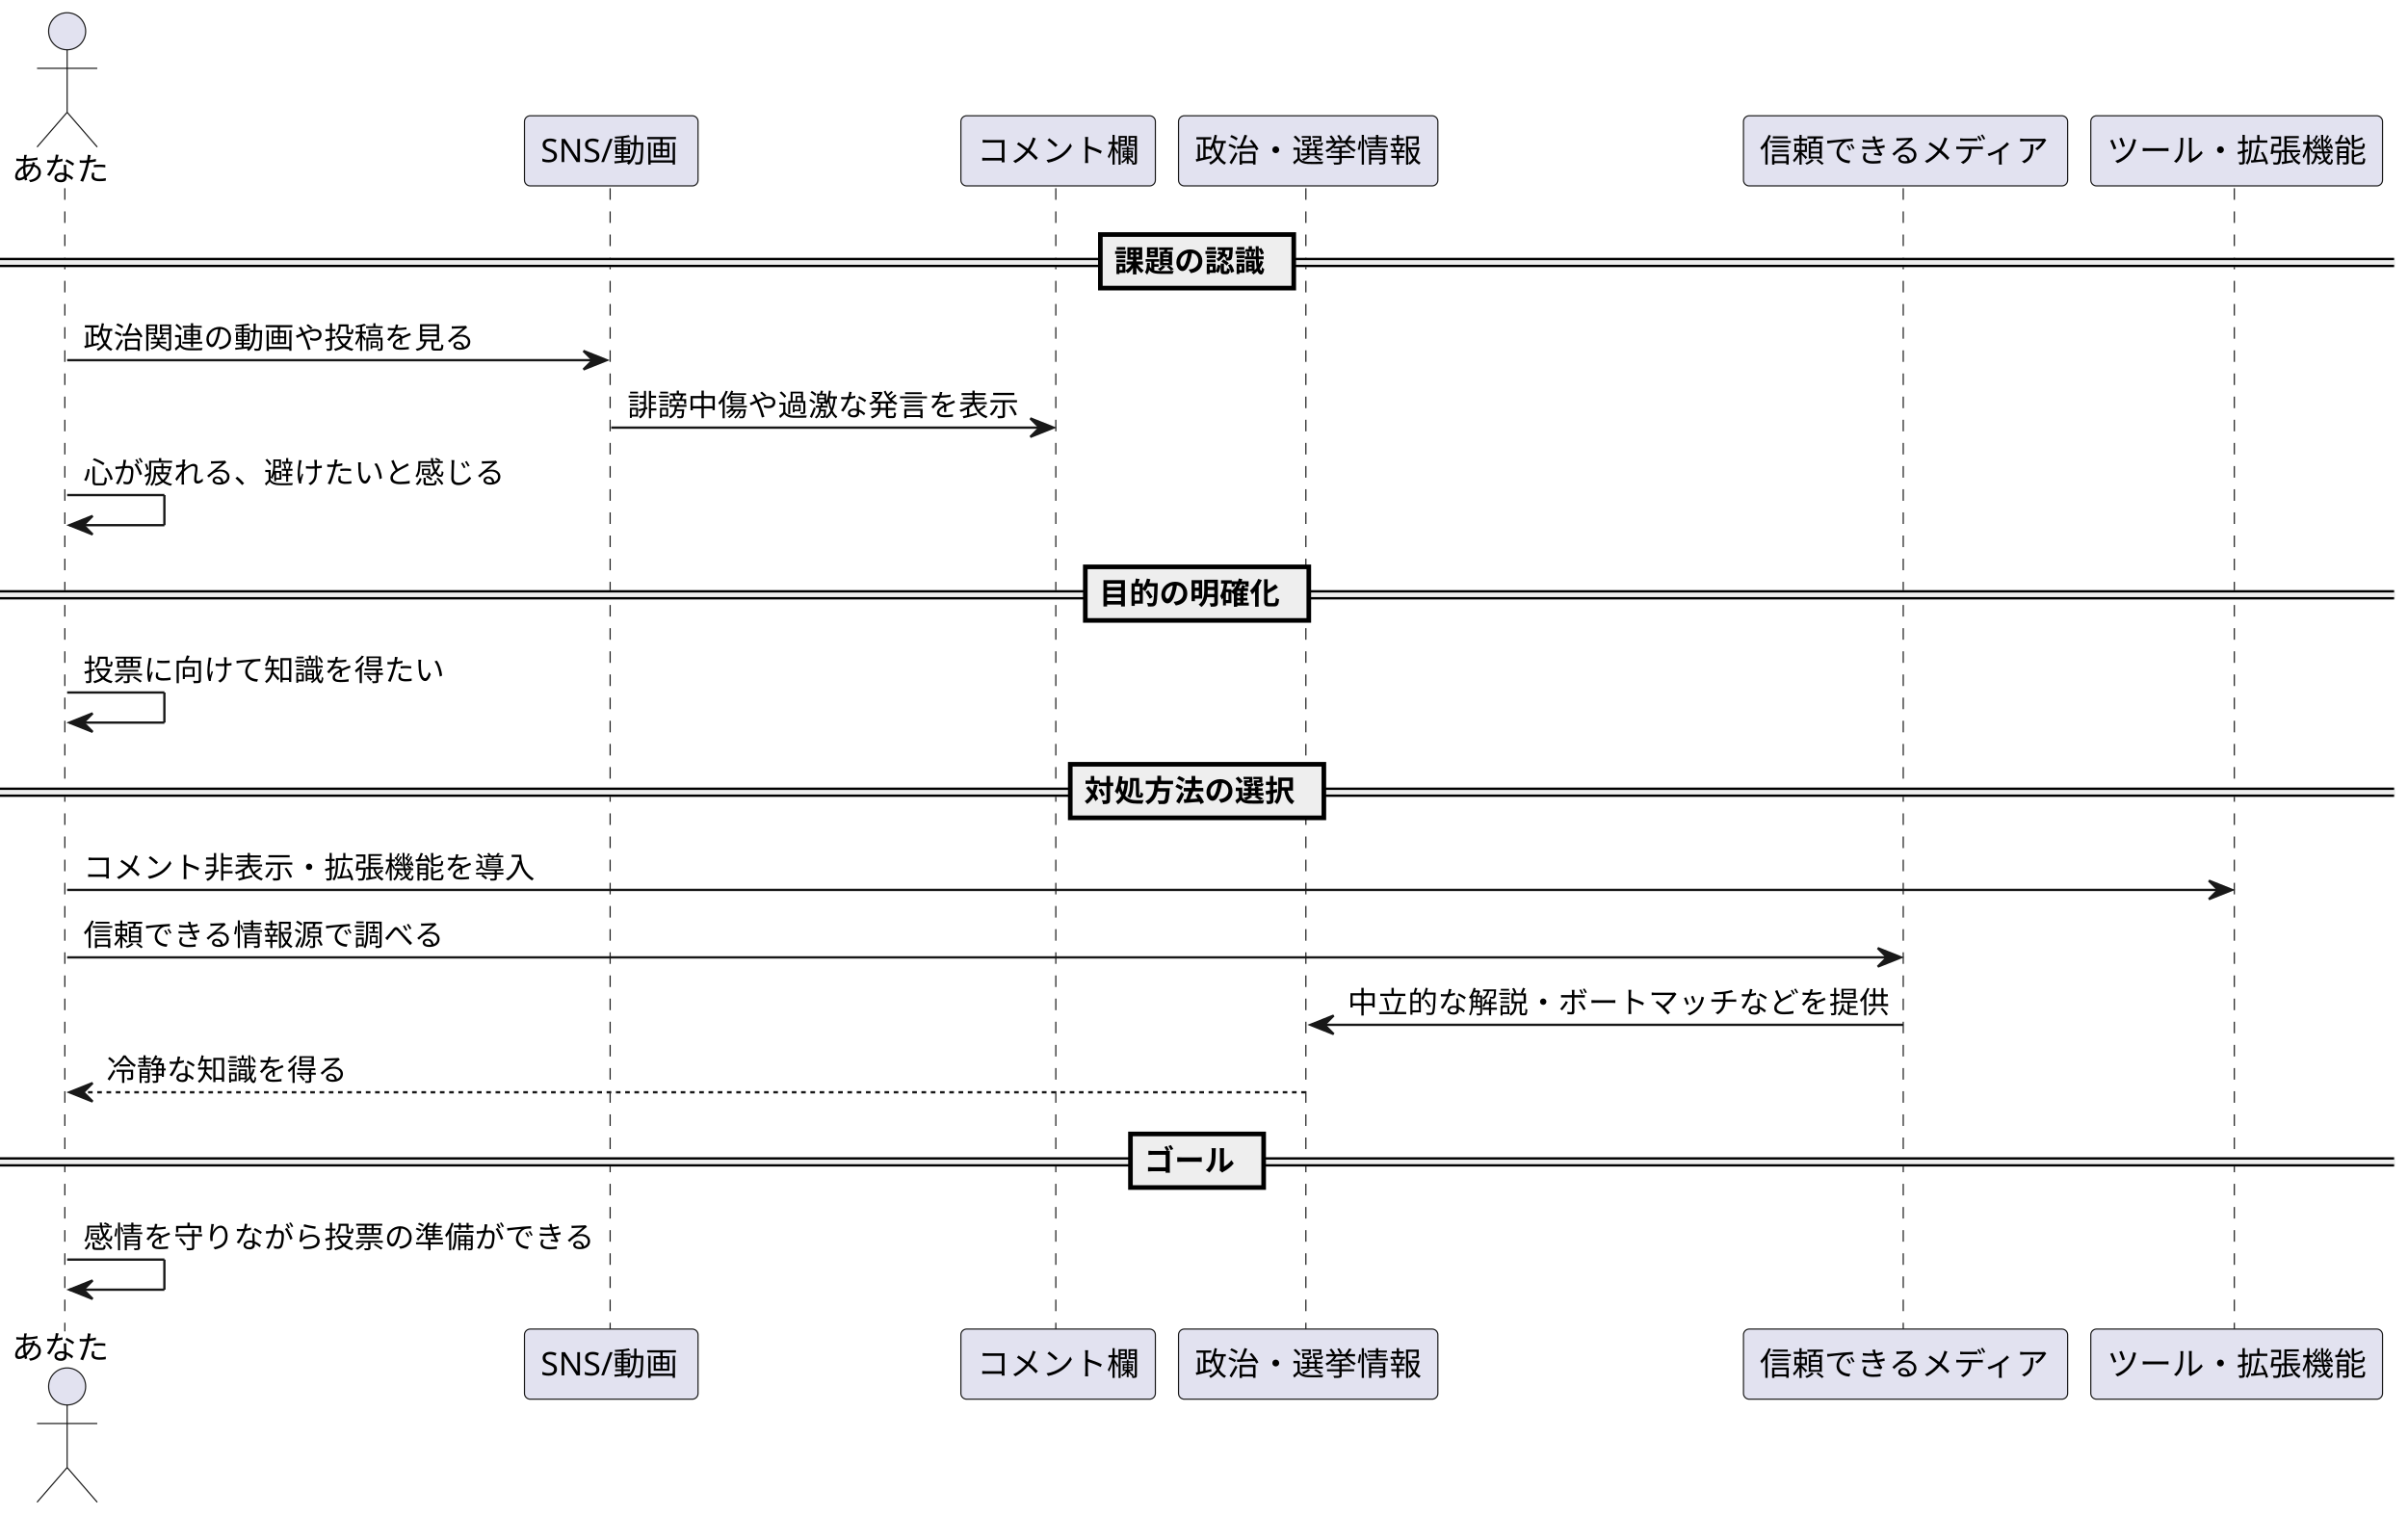
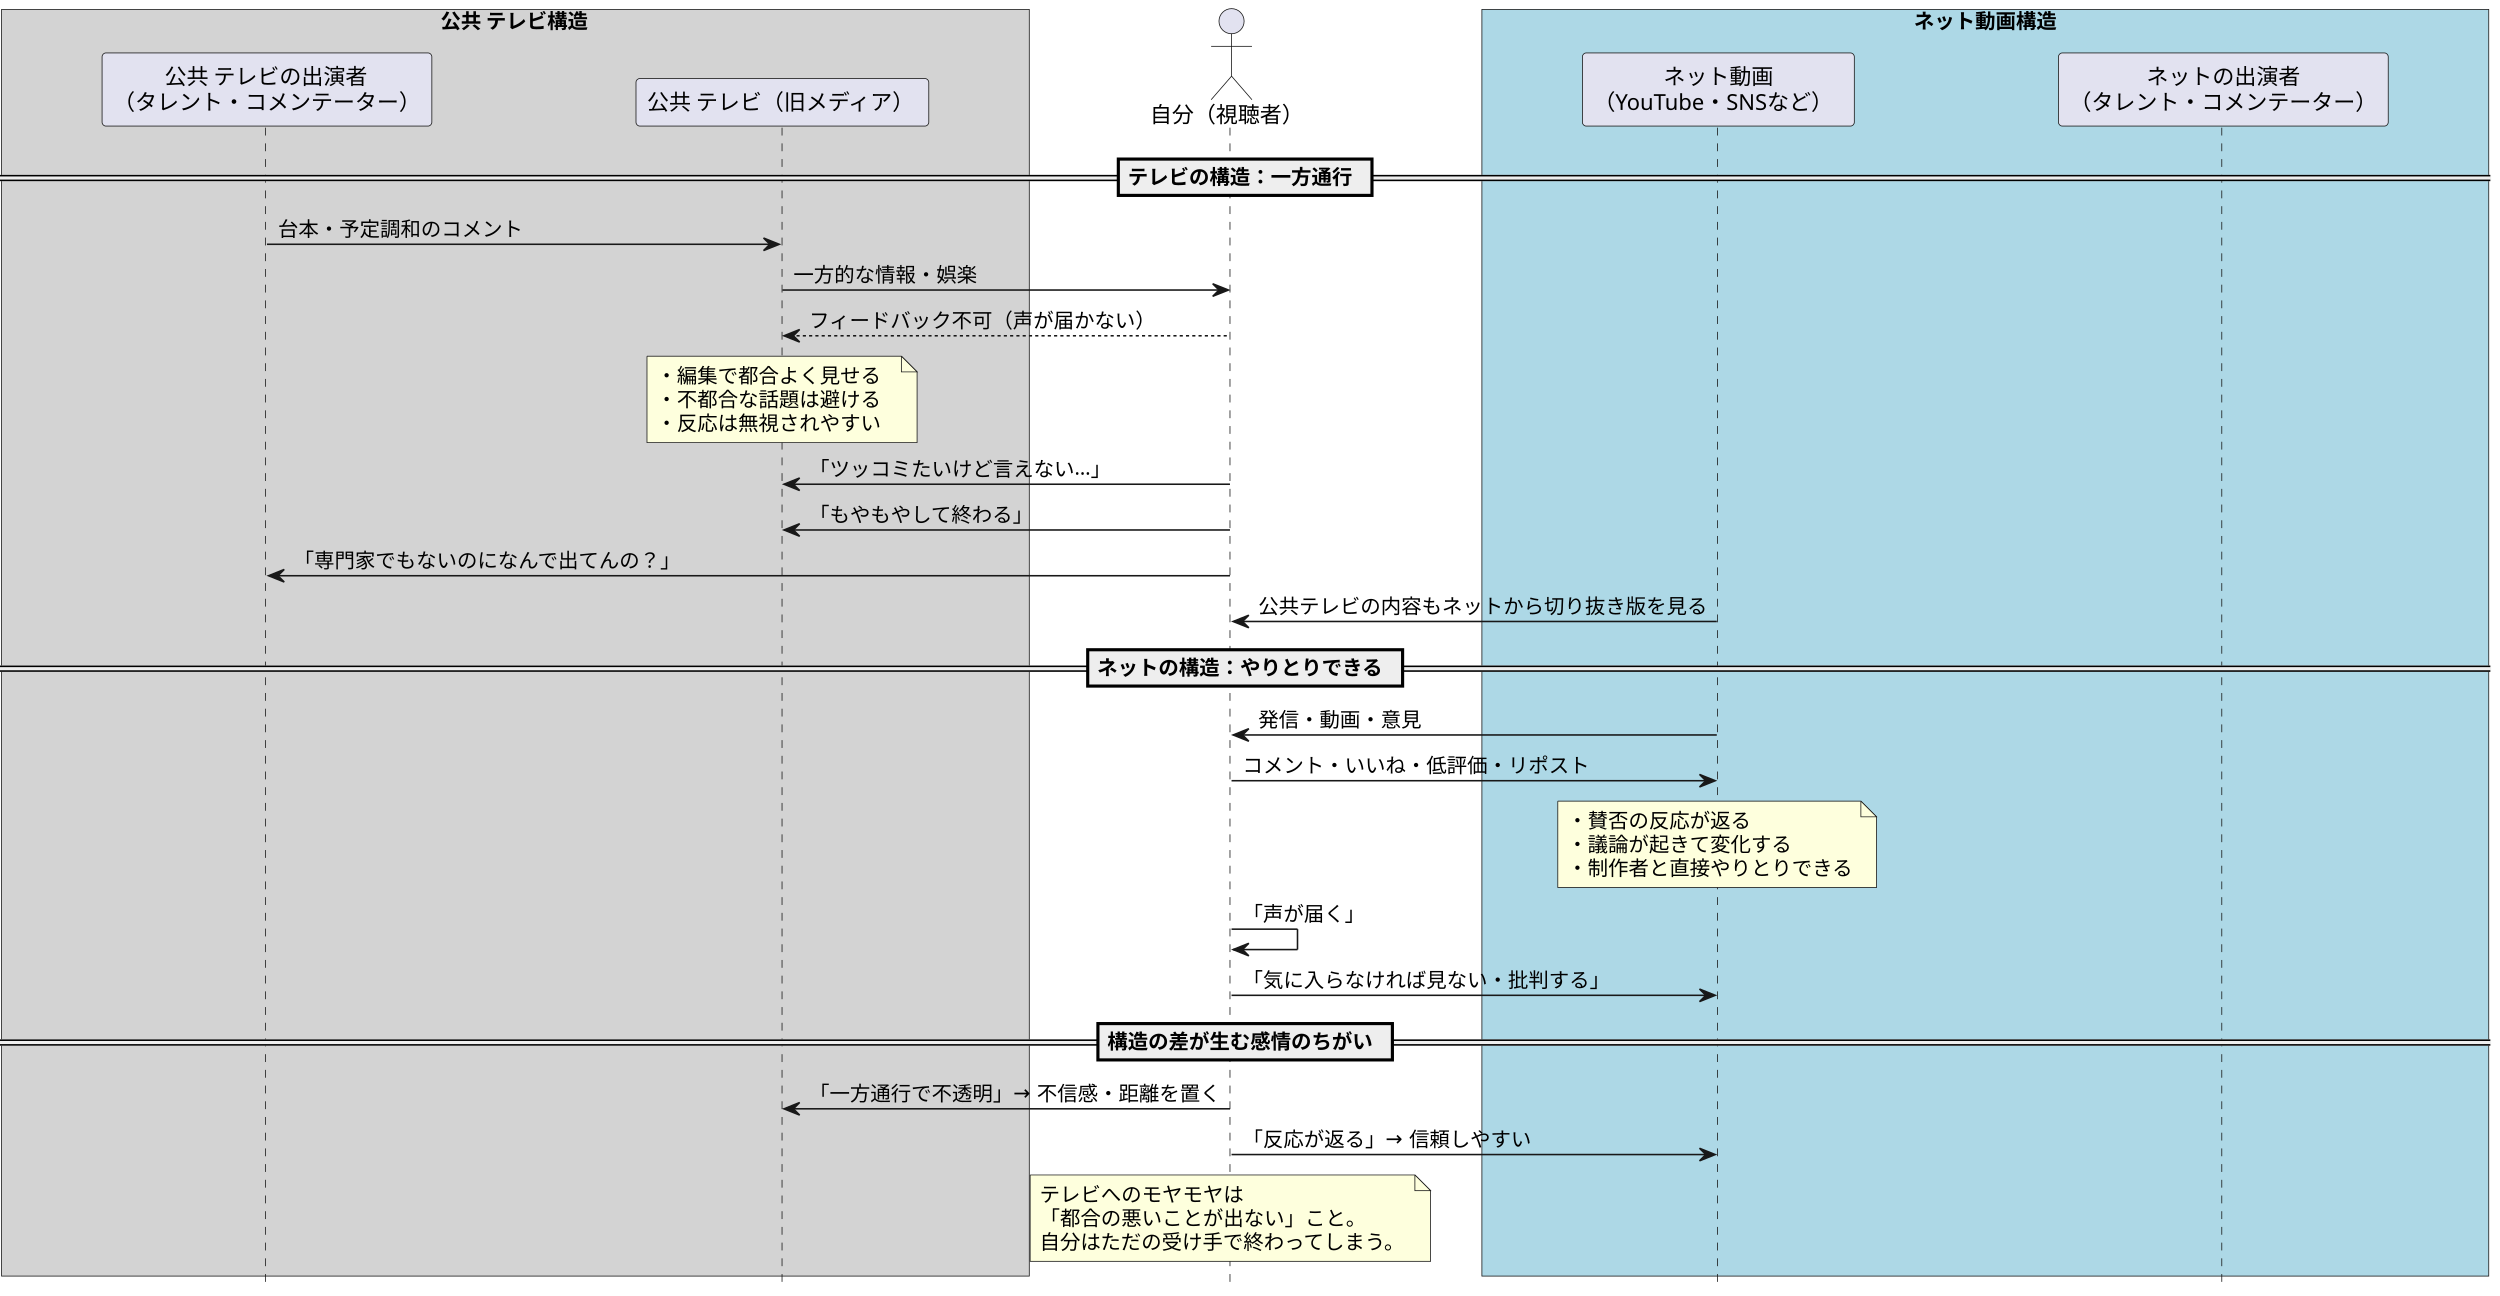
- <svg xmlns="http://www.w3.org/2000/svg" contentStyleType="text/css" data-diagram-type="SEQUENCE" height="655px" preserveAspectRatio="none" style="width:1040px;height:655px;background:#FFFFFF;" version="1.1" viewBox="0 0 1040 655" width="1040px" zoomAndPan="magnify">
+ <svg xmlns="http://www.w3.org/2000/svg" contentStyleType="text/css" data-diagram-type="SEQUENCE" height="825px" preserveAspectRatio="none" style="width:1592px;height:825px;background:#FFFFFF;" version="1.1" viewBox="0 0 1592 825" width="1592px" zoomAndPan="magnify">
  <defs />
  <g>
+     <rect fill="#D3D3D3" height="806.617" style="stroke:#181818;stroke-width:0.5;" width="654.449" x="1" y="6" />
+     <text fill="#000000" font-family="sans-serif" font-size="13" font-weight="bold" lengthAdjust="spacing" textLength="95.526" x="280.461" y="18.067">公共 テレビ構造</text>
+     <rect fill="#ADD8E6" height="806.617" style="stroke:#181818;stroke-width:0.5;" width="641.16" x="943.669" y="6" />
+     <text fill="#000000" font-family="sans-serif" font-size="13" font-weight="bold" lengthAdjust="spacing" textLength="91" x="1218.749" y="18.067">ネット動画構造</text>
    <g>
-       <rect fill="#000000" fill-opacity="0" height="493.727" width="8" x="25" y="81.297" />
-       <line style="stroke:#181818;stroke-width:0.5;stroke-dasharray:5.0,5.0;" x1="28" x2="28" y1="81.297" y2="575.023" />
+       <rect fill="#000000" fill-opacity="0" height="737.32" width="8" x="166" y="81.297" />
+       <line style="stroke:#181818;stroke-width:0.5;stroke-dasharray:5.0,5.0;" x1="169" x2="169" y1="81.297" y2="818.617" />
    </g>
    <g>
-       <rect fill="#000000" fill-opacity="0" height="493.727" width="8" x="260" y="81.297" />
-       <line style="stroke:#181818;stroke-width:0.5;stroke-dasharray:5.0,5.0;" x1="263.519" x2="263.519" y1="81.297" y2="575.023" />
+       <rect fill="#000000" fill-opacity="0" height="737.32" width="8" x="494.224" y="81.297" />
+       <line style="stroke:#181818;stroke-width:0.5;stroke-dasharray:5.0,5.0;" x1="497.999" x2="497.999" y1="81.297" y2="818.617" />
    </g>
    <g>
-       <rect fill="#000000" fill-opacity="0" height="493.727" width="8" x="453" y="81.297" />
-       <line style="stroke:#181818;stroke-width:0.5;stroke-dasharray:5.0,5.0;" x1="456" x2="456" y1="81.297" y2="575.023" />
+       <rect fill="#000000" fill-opacity="0" height="737.32" width="8" x="780.249" y="81.297" />
+       <line style="stroke:#181818;stroke-width:0.5;stroke-dasharray:5.0,5.0;" x1="783.249" x2="783.249" y1="81.297" y2="818.617" />
    </g>
    <g>
-       <rect fill="#000000" fill-opacity="0" height="493.727" width="8" x="561" y="81.297" />
-       <line style="stroke:#181818;stroke-width:0.5;stroke-dasharray:5.0,5.0;" x1="564" x2="564" y1="81.297" y2="575.023" />
+       <rect fill="#000000" fill-opacity="0" height="737.32" width="8" x="1090.249" y="81.297" />
+       <line style="stroke:#181818;stroke-width:0.5;stroke-dasharray:5.0,5.0;" x1="1093.669" x2="1093.669" y1="81.297" y2="818.617" />
    </g>
    <g>
-       <rect fill="#000000" fill-opacity="0" height="493.727" width="8" x="819" y="81.297" />
-       <line style="stroke:#181818;stroke-width:0.5;stroke-dasharray:5.0,5.0;" x1="822" x2="822" y1="81.297" y2="575.023" />
+       <rect fill="#000000" fill-opacity="0" height="737.32" width="8" x="1411.829" y="81.297" />
+       <line style="stroke:#181818;stroke-width:0.5;stroke-dasharray:5.0,5.0;" x1="1414.83" x2="1414.83" y1="81.297" y2="818.617" />
    </g>
-     <g>
-       <rect fill="#000000" fill-opacity="0" height="493.727" width="8" x="962" y="81.297" />
-       <line style="stroke:#181818;stroke-width:0.5;stroke-dasharray:5.0,5.0;" x1="965" x2="965" y1="81.297" y2="575.023" />
+     <g class="participant participant-head" data-participant="Tarento">
+       <rect fill="#E2E2F0" height="46.594" rx="2.5" ry="2.5" style="stroke:#181818;stroke-width:0.5;" width="209.999" x="65" y="33.703" />
+       <text fill="#000000" font-family="sans-serif" font-size="14" lengthAdjust="spacing" textLength="130.45" x="104.775" y="53.698">公共 テレビの出演者</text>
+       <text fill="#000000" font-family="sans-serif" font-size="14" lengthAdjust="spacing" textLength="195.999" x="72" y="69.995">（タレント・コメンテーター）</text>
    </g>
-     <g class="participant participant-head" data-participant="User">
-       <text fill="#000000" font-family="sans-serif" font-size="14" lengthAdjust="spacing" textLength="42" x="5" y="77.995">あなた</text>
-       <ellipse cx="29" cy="13.5" fill="#E2E2F0" rx="8" ry="8" style="stroke:#181818;stroke-width:0.5;" />
-       <path d="M29,21.5 L29,48.5 M16,29.5 L42,29.5 M29,48.5 L16,63.5 M29,48.5 L42,63.5" fill="none" style="stroke:#181818;stroke-width:0.5;" />
+     <g class="participant participant-head" data-participant="TV">
+       <rect fill="#E2E2F0" height="30.297" rx="2.5" ry="2.5" style="stroke:#181818;stroke-width:0.5;" width="186.45" x="404.999" y="50" />
+       <text fill="#000000" font-family="sans-serif" font-size="14" lengthAdjust="spacing" textLength="172.45" x="411.999" y="69.995">公共 テレビ（旧メディア）</text>
    </g>
-     <g class="participant participant-tail" data-participant="User">
-       <text fill="#000000" font-family="sans-serif" font-size="14" lengthAdjust="spacing" textLength="42" x="5" y="587.019">あなた</text>
-       <ellipse cx="29" cy="598.82" fill="#E2E2F0" rx="8" ry="8" style="stroke:#181818;stroke-width:0.5;" />
-       <path d="M29,606.82 L29,633.82 M16,614.82 L42,614.82 M29,633.82 L16,648.82 M29,633.82 L42,648.82" fill="none" style="stroke:#181818;stroke-width:0.5;" />
+     <g class="participant participant-head" data-participant="Viewer">
+       <text fill="#000000" font-family="sans-serif" font-size="14" lengthAdjust="spacing" textLength="98" x="732.249" y="77.995">自分（視聴者）</text>
+       <ellipse cx="784.249" cy="13.5" fill="#E2E2F0" rx="8" ry="8" style="stroke:#181818;stroke-width:0.5;" />
+       <path d="M784.249,21.5 L784.249,48.5 M771.249,29.5 L797.249,29.5 M784.249,48.5 L771.249,63.5 M784.249,48.5 L797.249,63.5" fill="none" style="stroke:#181818;stroke-width:0.5;" />
    </g>
-     <g class="participant participant-head" data-participant="SNS">
-       <rect fill="#E2E2F0" height="30.297" rx="2.5" ry="2.5" style="stroke:#181818;stroke-width:0.5;" width="74.963" x="226.519" y="50" />
-       <text fill="#000000" font-family="sans-serif" font-size="14" lengthAdjust="spacing" textLength="60.963" x="233.519" y="69.995">SNS/動画</text>
+     <g class="participant participant-head" data-participant="NetVideo">
+       <rect fill="#E2E2F0" height="46.594" rx="2.5" ry="2.5" style="stroke:#181818;stroke-width:0.5;" width="173.161" x="1007.669" y="33.703" />
+       <text fill="#000000" font-family="sans-serif" font-size="14" lengthAdjust="spacing" textLength="70" x="1059.249" y="53.698">ネット動画</text>
+       <text fill="#000000" font-family="sans-serif" font-size="14" lengthAdjust="spacing" textLength="159.161" x="1014.669" y="69.995">（YouTube・SNSなど）</text>
    </g>
-     <g class="participant participant-tail" data-participant="SNS">
-       <rect fill="#E2E2F0" height="30.297" rx="2.5" ry="2.5" style="stroke:#181818;stroke-width:0.5;" width="74.963" x="226.519" y="574.023" />
-       <text fill="#000000" font-family="sans-serif" font-size="14" lengthAdjust="spacing" textLength="60.963" x="233.519" y="594.019">SNS/動画</text>
+     <g class="participant participant-head" data-participant="NetTarento">
+       <rect fill="#E2E2F0" height="46.594" rx="2.5" ry="2.5" style="stroke:#181818;stroke-width:0.5;" width="209.999" x="1310.83" y="33.703" />
+       <text fill="#000000" font-family="sans-serif" font-size="14" lengthAdjust="spacing" textLength="98" x="1366.83" y="53.698">ネットの出演者</text>
+       <text fill="#000000" font-family="sans-serif" font-size="14" lengthAdjust="spacing" textLength="195.999" x="1317.83" y="69.995">（タレント・コメンテーター）</text>
    </g>
-     <g class="participant participant-head" data-participant="Comments">
-       <rect fill="#E2E2F0" height="30.297" rx="2.5" ry="2.5" style="stroke:#181818;stroke-width:0.5;" width="84" x="415" y="50" />
-       <text fill="#000000" font-family="sans-serif" font-size="14" lengthAdjust="spacing" textLength="70" x="422" y="69.995">コメント欄</text>
+     <rect fill="#EEEEEE" height="3" style="stroke:#EEEEEE;stroke-width:1;" width="1585.829" x="0" y="111.863" />
+     <line style="stroke:#000000;stroke-width:1;" x1="0" x2="1585.829" y1="111.863" y2="111.863" />
+     <line style="stroke:#000000;stroke-width:1;" x1="0" x2="1585.829" y1="114.863" y2="114.863" />
+     <rect fill="#EEEEEE" height="23.133" style="stroke:#000000;stroke-width:2;" width="161.526" x="712.152" y="101.297" />
+     <text fill="#000000" font-family="sans-serif" font-size="13" font-weight="bold" lengthAdjust="spacing" textLength="143" x="718.152" y="117.364">テレビの構造：一方通行</text>
+     <g class="message" data-participant-1="Tarento" data-participant-2="TV">
+       <polygon fill="#181818" points="486.224,151.562,496.224,155.562,486.224,159.562,490.224,155.562" style="stroke:#181818;stroke-width:1;" />
+       <line style="stroke:#181818;stroke-width:1;" x1="170" x2="492.224" y1="155.562" y2="155.562" />
+       <text fill="#000000" font-family="sans-serif" font-size="13" lengthAdjust="spacing" textLength="156" x="177" y="150.497">台本・予定調和のコメント</text>
    </g>
-     <g class="participant participant-tail" data-participant="Comments">
-       <rect fill="#E2E2F0" height="30.297" rx="2.5" ry="2.5" style="stroke:#181818;stroke-width:0.5;" width="84" x="415" y="574.023" />
-       <text fill="#000000" font-family="sans-serif" font-size="14" lengthAdjust="spacing" textLength="70" x="422" y="594.019">コメント欄</text>
+     <g class="message" data-participant-1="TV" data-participant-2="Viewer">
+       <polygon fill="#181818" points="772.249,180.695,782.249,184.695,772.249,188.695,776.249,184.695" style="stroke:#181818;stroke-width:1;" />
+       <line style="stroke:#181818;stroke-width:1;" x1="498.224" x2="778.249" y1="184.695" y2="184.695" />
+       <text fill="#000000" font-family="sans-serif" font-size="13" lengthAdjust="spacing" textLength="117" x="505.224" y="179.629">一方的な情報・娯楽</text>
    </g>
-     <g class="participant participant-head" data-participant="Info">
-       <rect fill="#E2E2F0" height="30.297" rx="2.5" ry="2.5" style="stroke:#181818;stroke-width:0.5;" width="112" x="509" y="50" />
-       <text fill="#000000" font-family="sans-serif" font-size="14" lengthAdjust="spacing" textLength="98" x="516" y="69.995">政治・選挙情報</text>
+     <g class="message" data-participant-1="Viewer" data-participant-2="TV">
+       <polygon fill="#181818" points="509.224,209.828,499.224,213.828,509.224,217.828,505.224,213.828" style="stroke:#181818;stroke-width:1;" />
+       <line style="stroke:#181818;stroke-width:1;stroke-dasharray:2.0,2.0;" x1="503.224" x2="783.249" y1="213.828" y2="213.828" />
+       <text fill="#000000" font-family="sans-serif" font-size="13" lengthAdjust="spacing" textLength="221" x="515.224" y="208.762">フィードバック不可（声が届かない）</text>
    </g>
-     <g class="participant participant-tail" data-participant="Info">
-       <rect fill="#E2E2F0" height="30.297" rx="2.5" ry="2.5" style="stroke:#181818;stroke-width:0.5;" width="112" x="509" y="574.023" />
-       <text fill="#000000" font-family="sans-serif" font-size="14" lengthAdjust="spacing" textLength="98" x="516" y="594.019">政治・選挙情報</text>
+     <path d="M412,226.828 L412,281.828 L584,281.828 L584,236.828 L574,226.828 L412,226.828" fill="#FEFFDD" style="stroke:#181818;stroke-width:0.5;" />
+     <path d="M574,226.828 L574,236.828 L584,236.828 L574,226.828" fill="#FEFFDD" style="stroke:#181818;stroke-width:0.5;" />
+     <text fill="#000000" font-family="sans-serif" font-size="13" lengthAdjust="spacing" textLength="143" x="418" y="243.895">・編集で都合よく見せる</text>
+     <text fill="#000000" font-family="sans-serif" font-size="13" lengthAdjust="spacing" textLength="143" x="418" y="259.028">・不都合な話題は避ける</text>
+     <text fill="#000000" font-family="sans-serif" font-size="13" lengthAdjust="spacing" textLength="143" x="418" y="274.161">・反応は無視されやすい</text>
+     <g class="message" data-participant-1="Viewer" data-participant-2="TV">
+       <polygon fill="#181818" points="509.224,304.359,499.224,308.359,509.224,312.359,505.224,308.359" style="stroke:#181818;stroke-width:1;" />
+       <line style="stroke:#181818;stroke-width:1;" x1="503.224" x2="783.249" y1="308.359" y2="308.359" />
+       <text fill="#000000" font-family="sans-serif" font-size="13" lengthAdjust="spacing" textLength="195" x="515.224" y="303.293">「ツッコミたいけど言えない…」</text>
    </g>
-     <g class="participant participant-head" data-participant="Trusted">
-       <rect fill="#E2E2F0" height="30.297" rx="2.5" ry="2.5" style="stroke:#181818;stroke-width:0.5;" width="140" x="753" y="50" />
-       <text fill="#000000" font-family="sans-serif" font-size="14" lengthAdjust="spacing" textLength="125.999" x="760" y="69.995">信頼できるメディア</text>
+     <g class="message" data-participant-1="Viewer" data-participant-2="TV">
+       <polygon fill="#181818" points="509.224,333.492,499.224,337.492,509.224,341.492,505.224,337.492" style="stroke:#181818;stroke-width:1;" />
+       <line style="stroke:#181818;stroke-width:1;" x1="503.224" x2="783.249" y1="337.492" y2="337.492" />
+       <text fill="#000000" font-family="sans-serif" font-size="13" lengthAdjust="spacing" textLength="143" x="515.224" y="332.426">「もやもやして終わる」</text>
    </g>
-     <g class="participant participant-tail" data-participant="Trusted">
-       <rect fill="#E2E2F0" height="30.297" rx="2.5" ry="2.5" style="stroke:#181818;stroke-width:0.5;" width="140" x="753" y="574.023" />
-       <text fill="#000000" font-family="sans-serif" font-size="14" lengthAdjust="spacing" textLength="125.999" x="760" y="594.019">信頼できるメディア</text>
+     <g class="message" data-participant-1="Viewer" data-participant-2="Tarento">
+       <polygon fill="#181818" points="181,362.625,171,366.625,181,370.625,177,366.625" style="stroke:#181818;stroke-width:1;" />
+       <line style="stroke:#181818;stroke-width:1;" x1="175" x2="783.249" y1="366.625" y2="366.625" />
+       <text fill="#000000" font-family="sans-serif" font-size="13" lengthAdjust="spacing" textLength="247" x="187" y="361.559">「専門家でもないのになんで出てんの？」</text>
    </g>
-     <g class="participant participant-head" data-participant="Tools">
-       <rect fill="#E2E2F0" height="30.297" rx="2.5" ry="2.5" style="stroke:#181818;stroke-width:0.5;" width="125.999" x="903" y="50" />
-       <text fill="#000000" font-family="sans-serif" font-size="14" lengthAdjust="spacing" textLength="111.999" x="910" y="69.995">ツール・拡張機能</text>
+     <g class="message" data-participant-1="NetVideo" data-participant-2="Viewer">
+       <polygon fill="#181818" points="795.249,391.758,785.249,395.758,795.249,399.758,791.249,395.758" style="stroke:#181818;stroke-width:1;" />
+       <line style="stroke:#181818;stroke-width:1;" x1="789.249" x2="1093.249" y1="395.758" y2="395.758" />
+       <text fill="#000000" font-family="sans-serif" font-size="13" lengthAdjust="spacing" textLength="286" x="801.249" y="390.692">公共テレビの内容もネットから切り抜き版を見る</text>
    </g>
-     <g class="participant participant-tail" data-participant="Tools">
-       <rect fill="#E2E2F0" height="30.297" rx="2.5" ry="2.5" style="stroke:#181818;stroke-width:0.5;" width="125.999" x="903" y="574.023" />
-       <text fill="#000000" font-family="sans-serif" font-size="14" lengthAdjust="spacing" textLength="111.999" x="910" y="594.019">ツール・拡張機能</text>
+     <rect fill="#EEEEEE" height="3" style="stroke:#EEEEEE;stroke-width:1;" width="1585.829" x="0" y="424.324" />
+     <line style="stroke:#000000;stroke-width:1;" x1="0" x2="1585.829" y1="424.324" y2="424.324" />
+     <line style="stroke:#000000;stroke-width:1;" x1="0" x2="1585.829" y1="427.324" y2="427.324" />
+     <rect fill="#EEEEEE" height="23.133" style="stroke:#000000;stroke-width:2;" width="200.526" x="692.651" y="413.758" />
+     <text fill="#000000" font-family="sans-serif" font-size="13" font-weight="bold" lengthAdjust="spacing" textLength="182" x="698.651" y="429.825">ネットの構造：やりとりできる</text>
+     <g class="message" data-participant-1="NetVideo" data-participant-2="Viewer">
+       <polygon fill="#181818" points="795.249,464.023,785.249,468.023,795.249,472.023,791.249,468.023" style="stroke:#181818;stroke-width:1;" />
+       <line style="stroke:#181818;stroke-width:1;" x1="789.249" x2="1093.249" y1="468.023" y2="468.023" />
+       <text fill="#000000" font-family="sans-serif" font-size="13" lengthAdjust="spacing" textLength="104" x="801.249" y="462.957">発信・動画・意見</text>
    </g>
-     <rect fill="#EEEEEE" height="3" style="stroke:#EEEEEE;stroke-width:1;" width="1033.999" x="0" y="111.863" />
-     <line style="stroke:#000000;stroke-width:1;" x1="0" x2="1033.999" y1="111.863" y2="111.863" />
-     <line style="stroke:#000000;stroke-width:1;" x1="0" x2="1033.999" y1="114.863" y2="114.863" />
-     <rect fill="#EEEEEE" height="23.133" style="stroke:#000000;stroke-width:2;" width="83.526" x="475.237" y="101.297" />
-     <text fill="#000000" font-family="sans-serif" font-size="13" font-weight="bold" lengthAdjust="spacing" textLength="65" x="481.237" y="117.364">課題の認識</text>
-     <g class="message" data-participant-1="User" data-participant-2="SNS">
-       <polygon fill="#181818" points="252,151.562,262,155.562,252,159.562,256,155.562" style="stroke:#181818;stroke-width:1;" />
-       <line style="stroke:#181818;stroke-width:1;" x1="29" x2="258" y1="155.562" y2="155.562" />
-       <text fill="#000000" font-family="sans-serif" font-size="13" lengthAdjust="spacing" textLength="169" x="36" y="150.497">政治関連の動画や投稿を見る</text>
+     <g class="message" data-participant-1="Viewer" data-participant-2="NetVideo">
+       <polygon fill="#181818" points="1082.249,493.156,1092.249,497.156,1082.249,501.156,1086.249,497.156" style="stroke:#181818;stroke-width:1;" />
+       <line style="stroke:#181818;stroke-width:1;" x1="784.249" x2="1088.249" y1="497.156" y2="497.156" />
+       <text fill="#000000" font-family="sans-serif" font-size="13" lengthAdjust="spacing" textLength="221" x="791.249" y="492.09">コメント・いいね・低評価・リポスト</text>
    </g>
-     <g class="message" data-participant-1="SNS" data-participant-2="Comments">
-       <polygon fill="#181818" points="445,180.695,455,184.695,445,188.695,449,184.695" style="stroke:#181818;stroke-width:1;" />
-       <line style="stroke:#181818;stroke-width:1;" x1="264" x2="451" y1="184.695" y2="184.695" />
-       <text fill="#000000" font-family="sans-serif" font-size="13" lengthAdjust="spacing" textLength="169" x="271" y="179.629">誹謗中傷や過激な発言を表示</text>
+     <path d="M992,510.156 L992,565.156 L1195,565.156 L1195,520.156 L1185,510.156 L992,510.156" fill="#FEFFDD" style="stroke:#181818;stroke-width:0.5;" />
+     <path d="M1185,510.156 L1185,520.156 L1195,520.156 L1185,510.156" fill="#FEFFDD" style="stroke:#181818;stroke-width:0.5;" />
+     <text fill="#000000" font-family="sans-serif" font-size="13" lengthAdjust="spacing" textLength="117" x="998" y="527.223">・賛否の反応が返る</text>
+     <text fill="#000000" font-family="sans-serif" font-size="13" lengthAdjust="spacing" textLength="143" x="998" y="542.356">・議論が起きて変化する</text>
+     <text fill="#000000" font-family="sans-serif" font-size="13" lengthAdjust="spacing" textLength="182" x="998" y="557.489">・制作者と直接やりとりできる</text>
+     <g class="message" data-participant-1="Viewer" data-participant-2="Viewer">
+       <line style="stroke:#181818;stroke-width:1;" x1="784.249" x2="826.249" y1="591.688" y2="591.688" />
+       <line style="stroke:#181818;stroke-width:1;" x1="826.249" x2="826.249" y1="591.688" y2="604.688" />
+       <line style="stroke:#181818;stroke-width:1;" x1="785.249" x2="826.249" y1="604.688" y2="604.688" />
+       <polygon fill="#181818" points="795.249,600.688,785.249,604.688,795.249,608.688,791.249,604.688" style="stroke:#181818;stroke-width:1;" />
+       <text fill="#000000" font-family="sans-serif" font-size="13" lengthAdjust="spacing" textLength="78" x="791.249" y="586.622">「声が届く」</text>
    </g>
-     <g class="message" data-participant-1="User" data-participant-2="User">
-       <line style="stroke:#181818;stroke-width:1;" x1="29" x2="71" y1="213.828" y2="213.828" />
-       <line style="stroke:#181818;stroke-width:1;" x1="71" x2="71" y1="213.828" y2="226.828" />
-       <line style="stroke:#181818;stroke-width:1;" x1="30" x2="71" y1="226.828" y2="226.828" />
-       <polygon fill="#181818" points="40,222.828,30,226.828,40,230.828,36,226.828" style="stroke:#181818;stroke-width:1;" />
-       <text fill="#000000" font-family="sans-serif" font-size="13" lengthAdjust="spacing" textLength="182" x="36" y="208.762">心が疲れる、避けたいと感じる</text>
+     <g class="message" data-participant-1="Viewer" data-participant-2="NetVideo">
+       <polygon fill="#181818" points="1082.249,629.82,1092.249,633.82,1082.249,637.82,1086.249,633.82" style="stroke:#181818;stroke-width:1;" />
+       <line style="stroke:#181818;stroke-width:1;" x1="784.249" x2="1088.249" y1="633.82" y2="633.82" />
+       <text fill="#000000" font-family="sans-serif" font-size="13" lengthAdjust="spacing" textLength="234" x="791.249" y="628.754">「気に入らなければ見ない・批判する」</text>
    </g>
-     <rect fill="#EEEEEE" height="3" style="stroke:#EEEEEE;stroke-width:1;" width="1033.999" x="0" y="255.394" />
-     <line style="stroke:#000000;stroke-width:1;" x1="0" x2="1033.999" y1="255.394" y2="255.394" />
-     <line style="stroke:#000000;stroke-width:1;" x1="0" x2="1033.999" y1="258.394" y2="258.394" />
-     <rect fill="#EEEEEE" height="23.133" style="stroke:#000000;stroke-width:2;" width="96.526" x="468.737" y="244.828" />
-     <text fill="#000000" font-family="sans-serif" font-size="13" font-weight="bold" lengthAdjust="spacing" textLength="78" x="474.737" y="260.895">目的の明確化</text>
-     <g class="message" data-participant-1="User" data-participant-2="User">
-       <line style="stroke:#181818;stroke-width:1;" x1="29" x2="71" y1="299.094" y2="299.094" />
-       <line style="stroke:#181818;stroke-width:1;" x1="71" x2="71" y1="299.094" y2="312.094" />
-       <line style="stroke:#181818;stroke-width:1;" x1="30" x2="71" y1="312.094" y2="312.094" />
-       <polygon fill="#181818" points="40,308.094,30,312.094,40,316.094,36,312.094" style="stroke:#181818;stroke-width:1;" />
-       <text fill="#000000" font-family="sans-serif" font-size="13" lengthAdjust="spacing" textLength="156" x="36" y="294.028">投票に向けて知識を得たい</text>
+     <rect fill="#EEEEEE" height="3" style="stroke:#EEEEEE;stroke-width:1;" width="1585.829" x="0" y="662.387" />
+     <line style="stroke:#000000;stroke-width:1;" x1="0" x2="1585.829" y1="662.387" y2="662.387" />
+     <line style="stroke:#000000;stroke-width:1;" x1="0" x2="1585.829" y1="665.387" y2="665.387" />
+     <rect fill="#EEEEEE" height="23.133" style="stroke:#000000;stroke-width:2;" width="187.526" x="699.151" y="651.82" />
+     <text fill="#000000" font-family="sans-serif" font-size="13" font-weight="bold" lengthAdjust="spacing" textLength="169" x="705.151" y="667.887">構造の差が生む感情のちがい</text>
+     <g class="message" data-participant-1="Viewer" data-participant-2="TV">
+       <polygon fill="#181818" points="509.224,702.086,499.224,706.086,509.224,710.086,505.224,706.086" style="stroke:#181818;stroke-width:1;" />
+       <line style="stroke:#181818;stroke-width:1;" x1="503.224" x2="783.249" y1="706.086" y2="706.086" />
+       <text fill="#000000" font-family="sans-serif" font-size="13" lengthAdjust="spacing" textLength="262.025" x="515.224" y="701.02">「一方通行で不透明」→ 不信感・距離を置く</text>
    </g>
-     <rect fill="#EEEEEE" height="3" style="stroke:#EEEEEE;stroke-width:1;" width="1033.999" x="0" y="340.66" />
-     <line style="stroke:#000000;stroke-width:1;" x1="0" x2="1033.999" y1="340.66" y2="340.66" />
-     <line style="stroke:#000000;stroke-width:1;" x1="0" x2="1033.999" y1="343.66" y2="343.66" />
-     <rect fill="#EEEEEE" height="23.133" style="stroke:#000000;stroke-width:2;" width="109.526" x="462.237" y="330.094" />
-     <text fill="#000000" font-family="sans-serif" font-size="13" font-weight="bold" lengthAdjust="spacing" textLength="91" x="468.237" y="346.161">対処方法の選択</text>
-     <g class="message" data-participant-1="User" data-participant-2="Tools">
-       <polygon fill="#181818" points="954,380.359,964,384.359,954,388.359,958,384.359" style="stroke:#181818;stroke-width:1;" />
-       <line style="stroke:#181818;stroke-width:1;" x1="29" x2="960" y1="384.359" y2="384.359" />
-       <text fill="#000000" font-family="sans-serif" font-size="13" lengthAdjust="spacing" textLength="195" x="36" y="379.293">コメント非表示・拡張機能を導入</text>
+     <g class="message" data-participant-1="Viewer" data-participant-2="NetVideo">
+       <polygon fill="#181818" points="1082.249,731.219,1092.249,735.219,1082.249,739.219,1086.249,735.219" style="stroke:#181818;stroke-width:1;" />
+       <line style="stroke:#181818;stroke-width:1;" x1="784.249" x2="1088.249" y1="735.219" y2="735.219" />
+       <text fill="#000000" font-family="sans-serif" font-size="13" lengthAdjust="spacing" textLength="184.025" x="791.249" y="730.153">「反応が返る」→ 信頼しやすい</text>
    </g>
-     <g class="message" data-participant-1="User" data-participant-2="Trusted">
-       <polygon fill="#181818" points="811,409.492,821,413.492,811,417.492,815,413.492" style="stroke:#181818;stroke-width:1;" />
-       <line style="stroke:#181818;stroke-width:1;" x1="29" x2="817" y1="413.492" y2="413.492" />
-       <text fill="#000000" font-family="sans-serif" font-size="13" lengthAdjust="spacing" textLength="156" x="36" y="408.426">信頼できる情報源で調べる</text>
-     </g>
-     <g class="message" data-participant-1="Trusted" data-participant-2="Info">
-       <polygon fill="#181818" points="576,438.625,566,442.625,576,446.625,572,442.625" style="stroke:#181818;stroke-width:1;" />
-       <line style="stroke:#181818;stroke-width:1;" x1="570" x2="822" y1="442.625" y2="442.625" />
-       <text fill="#000000" font-family="sans-serif" font-size="13" lengthAdjust="spacing" textLength="234" x="582" y="437.559">中立的な解説・ボートマッチなどを提供</text>
-     </g>
-     <g class="message" data-participant-1="Info" data-participant-2="User">
-       <polygon fill="#181818" points="40,467.758,30,471.758,40,475.758,36,471.758" style="stroke:#181818;stroke-width:1;" />
-       <line style="stroke:#181818;stroke-width:1;stroke-dasharray:2.0,2.0;" x1="34" x2="564" y1="471.758" y2="471.758" />
-       <text fill="#000000" font-family="sans-serif" font-size="13" lengthAdjust="spacing" textLength="104" x="46" y="466.692">冷静な知識を得る</text>
-     </g>
-     <rect fill="#EEEEEE" height="3" style="stroke:#EEEEEE;stroke-width:1;" width="1033.999" x="0" y="500.324" />
-     <line style="stroke:#000000;stroke-width:1;" x1="0" x2="1033.999" y1="500.324" y2="500.324" />
-     <line style="stroke:#000000;stroke-width:1;" x1="0" x2="1033.999" y1="503.324" y2="503.324" />
-     <rect fill="#EEEEEE" height="23.133" style="stroke:#000000;stroke-width:2;" width="57.526" x="488.237" y="489.758" />
-     <text fill="#000000" font-family="sans-serif" font-size="13" font-weight="bold" lengthAdjust="spacing" textLength="39" x="494.237" y="505.825">ゴール</text>
-     <g class="message" data-participant-1="User" data-participant-2="User">
-       <line style="stroke:#181818;stroke-width:1;" x1="29" x2="71" y1="544.023" y2="544.023" />
-       <line style="stroke:#181818;stroke-width:1;" x1="71" x2="71" y1="544.023" y2="557.023" />
-       <line style="stroke:#181818;stroke-width:1;" x1="30" x2="71" y1="557.023" y2="557.023" />
-       <polygon fill="#181818" points="40,553.023,30,557.023,40,561.023,36,557.023" style="stroke:#181818;stroke-width:1;" />
-       <text fill="#000000" font-family="sans-serif" font-size="13" lengthAdjust="spacing" textLength="221" x="36" y="538.957">感情を守りながら投票の準備ができる</text>
-     </g>
+     <path d="M656,748.219 L656,803.219 L911,803.219 L911,758.219 L901,748.219 L656,748.219" fill="#FEFFDD" style="stroke:#181818;stroke-width:0.5;" />
+     <path d="M901,748.219 L901,758.219 L911,758.219 L901,748.219" fill="#FEFFDD" style="stroke:#181818;stroke-width:0.5;" />
+     <text fill="#000000" font-family="sans-serif" font-size="13" lengthAdjust="spacing" textLength="130" x="662" y="765.286">テレビへのモヤモヤは</text>
+     <text fill="#000000" font-family="sans-serif" font-size="13" lengthAdjust="spacing" textLength="208" x="662" y="780.418">「都合の悪いことが出ない」こと。</text>
+     <text fill="#000000" font-family="sans-serif" font-size="13" lengthAdjust="spacing" textLength="234" x="662" y="795.551">自分はただの受け手で終わってしまう。</text>
  </g>
</svg>
